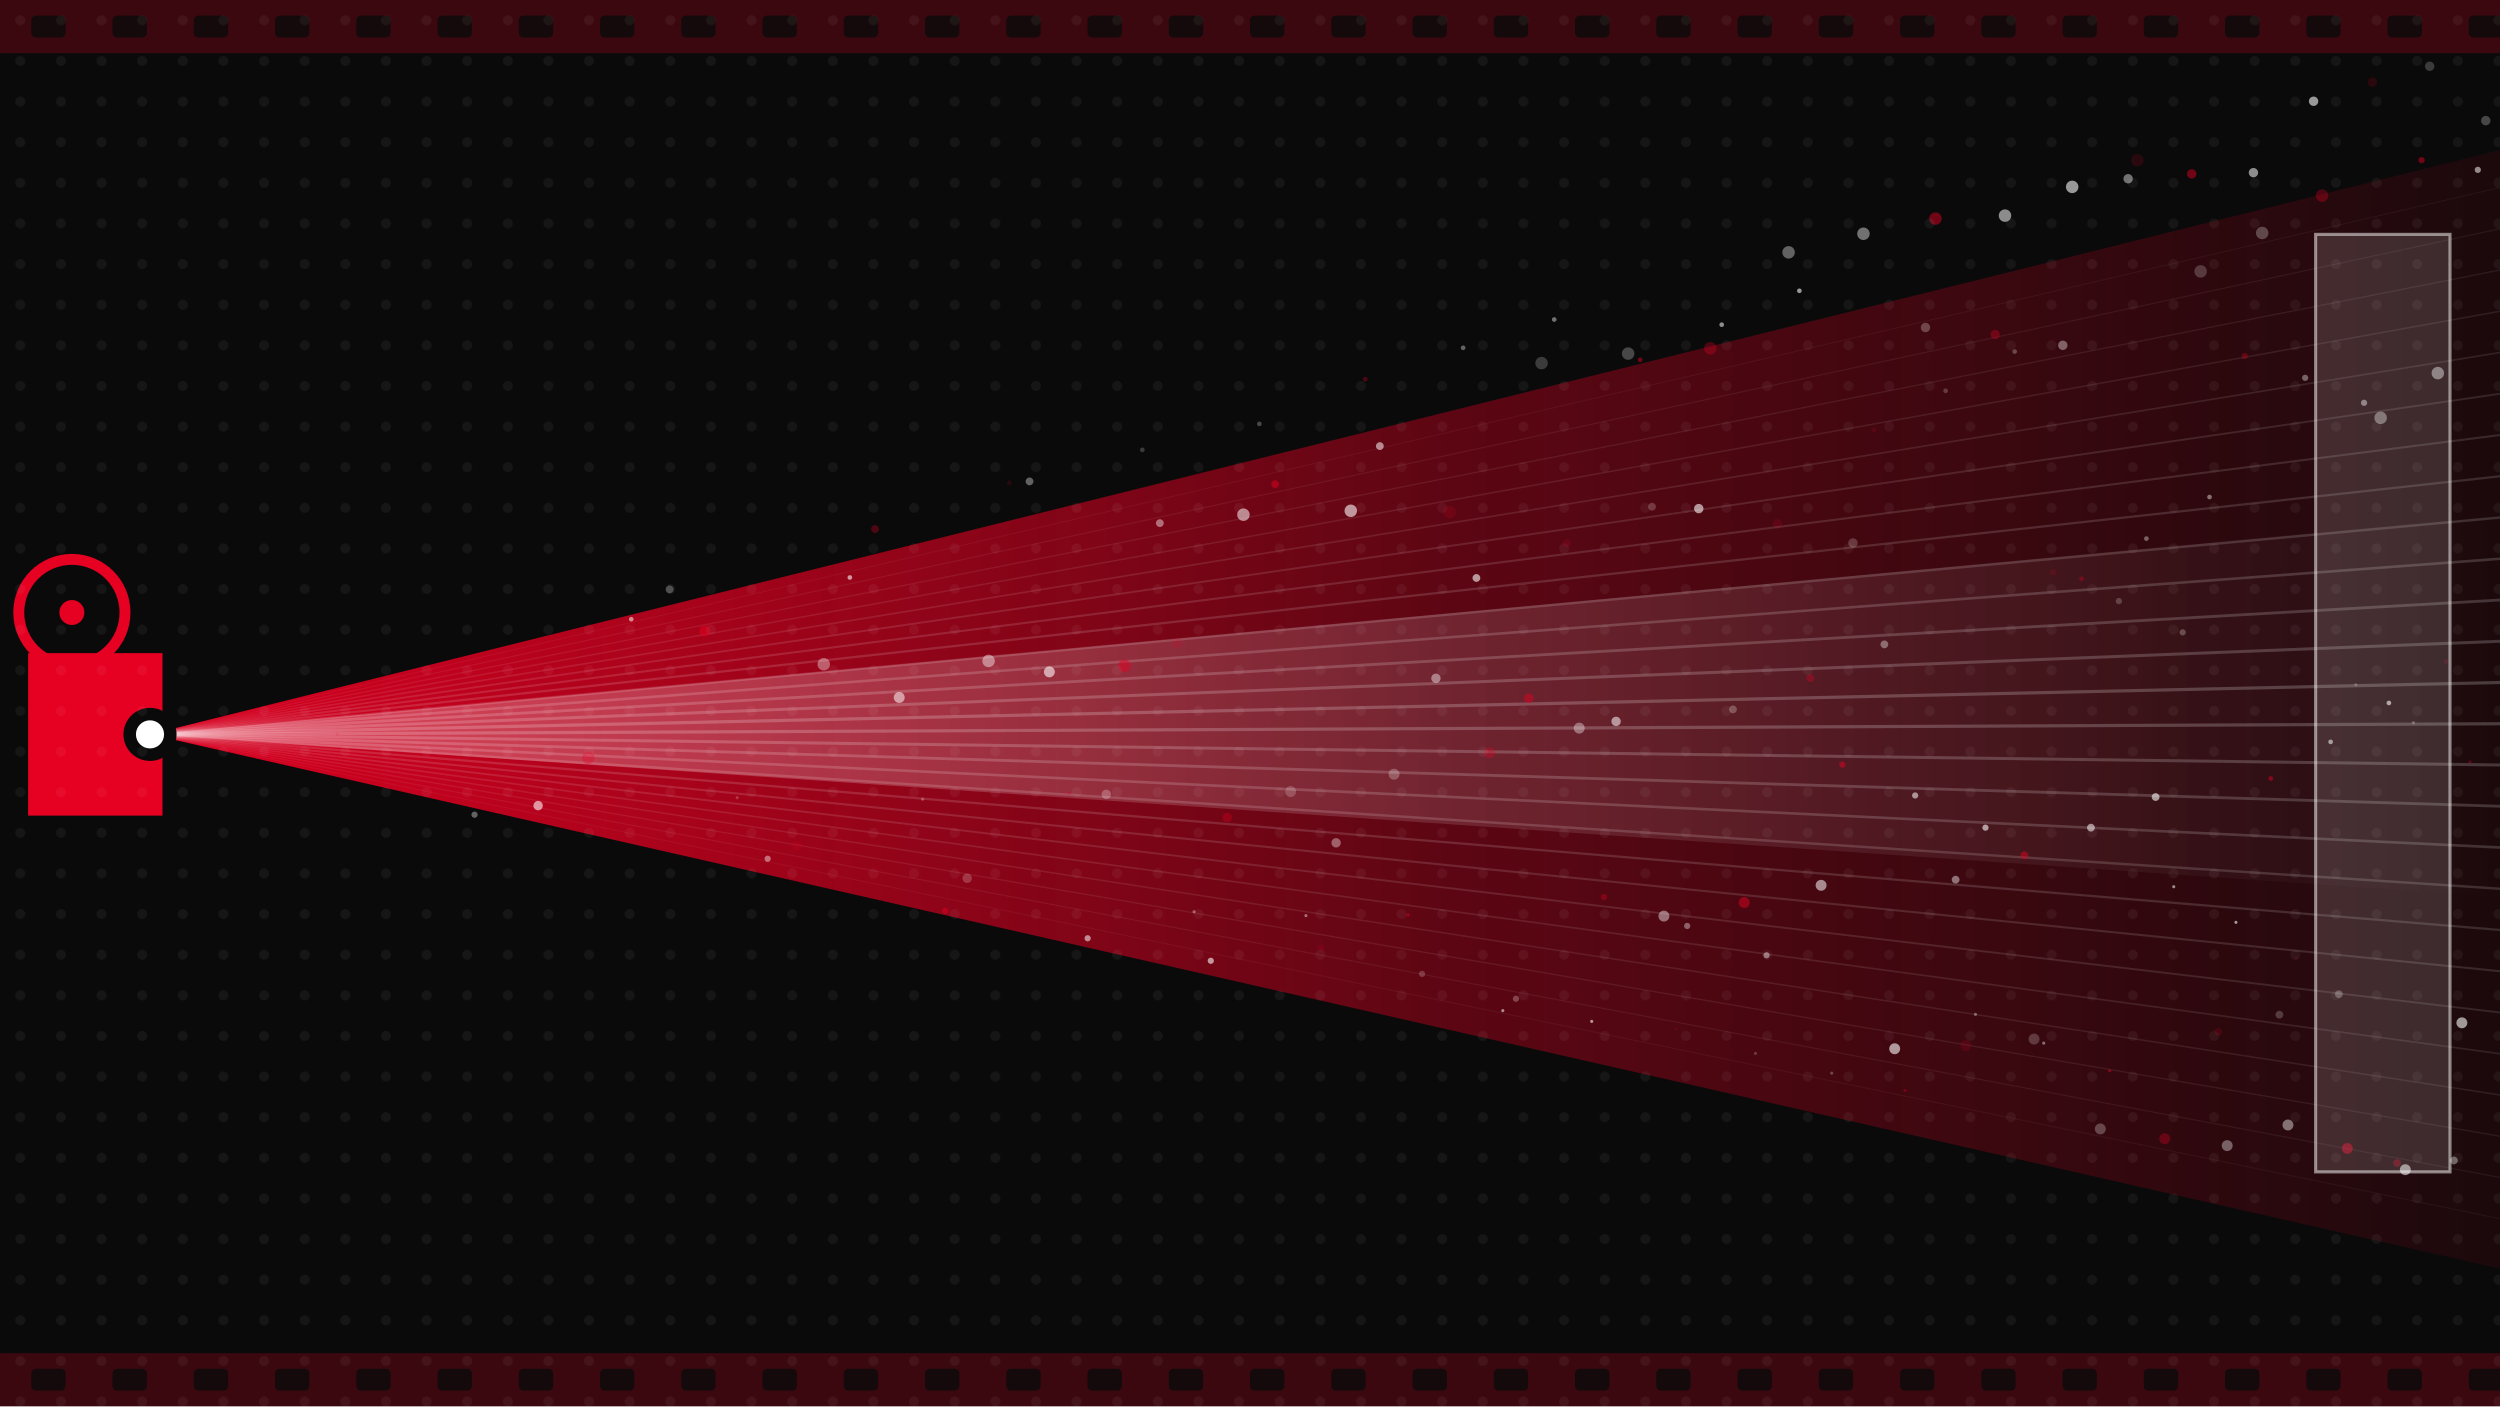
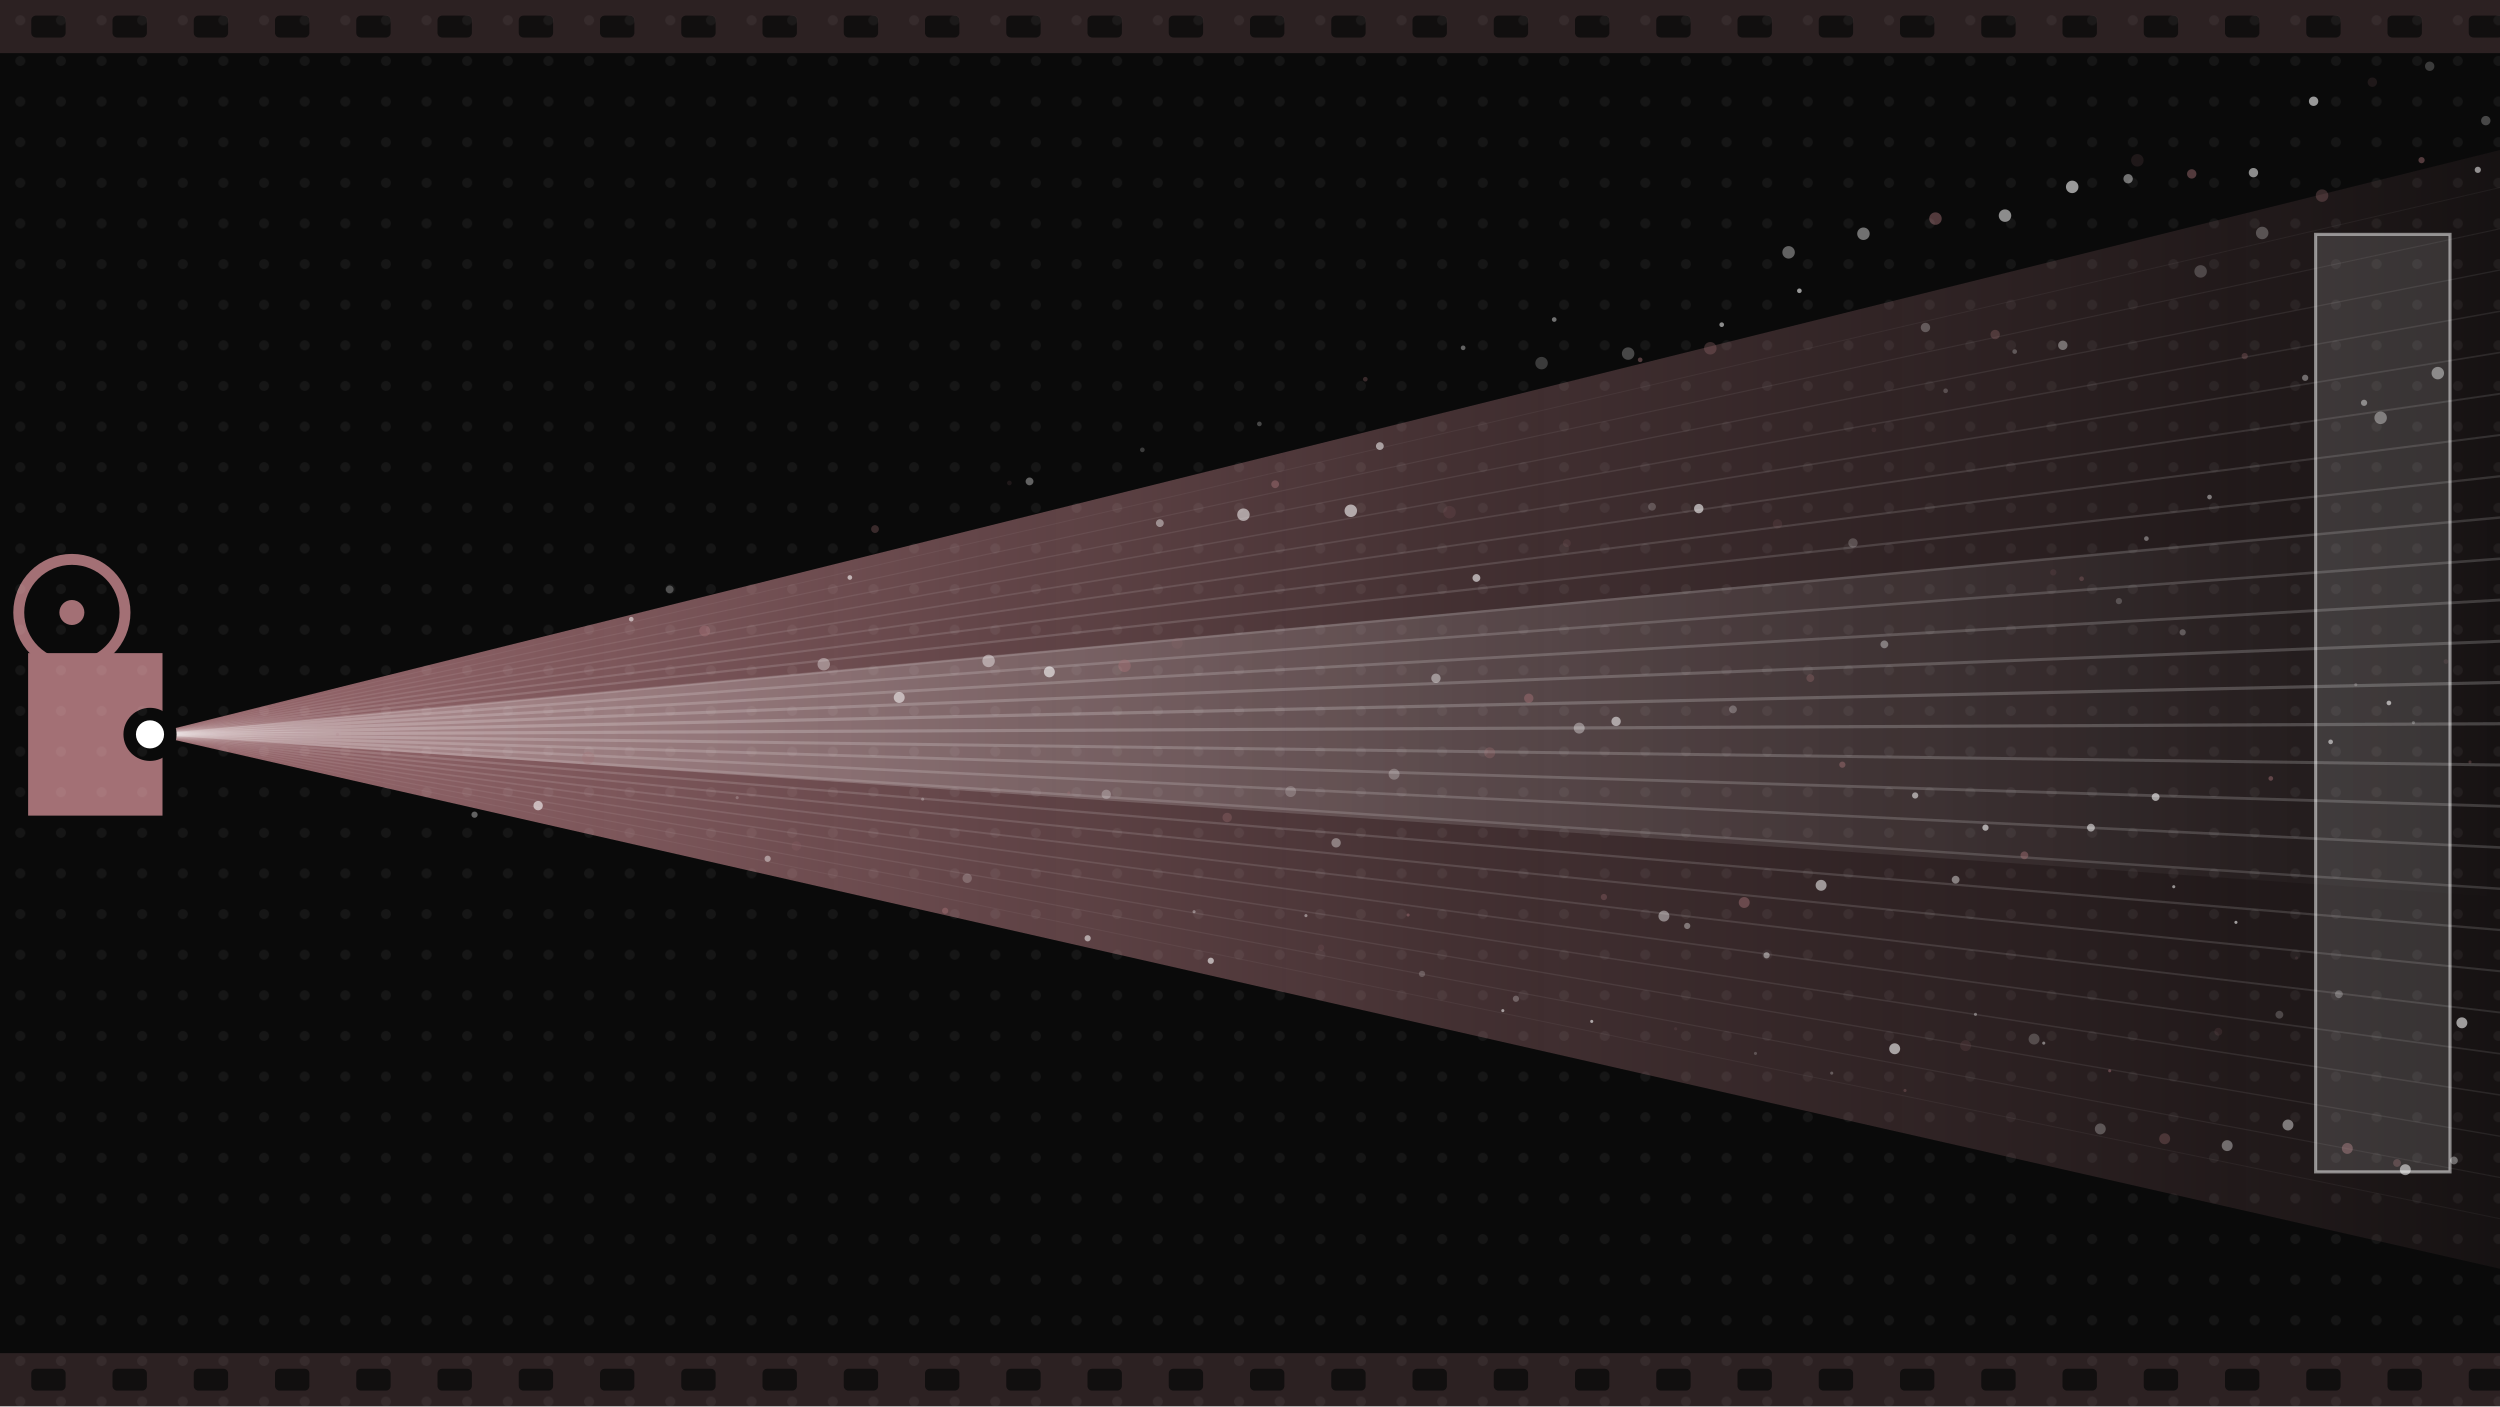
<svg xmlns="http://www.w3.org/2000/svg" viewBox="0 0 1600 900" width="1600" height="900" role="img">
  <rect width="1600" height="900" fill="#0A0A0A" />
  <defs>
    <linearGradient id="beam" x1="0" y1="0" x2="1" y2="0">
-       <stop offset="0" stop-color="#E60022" stop-opacity=".95" />
-       <stop offset=".55" stop-color="#E60022" stop-opacity=".38" />
-       <stop offset="1" stop-color="#E60022" stop-opacity=".08" />
+       <stop offset="0" stop-color="#a37075" stop-opacity=".95" />
+       <stop offset=".55" stop-color="#a37075" stop-opacity=".38" />
+       <stop offset="1" stop-color="#a37075" stop-opacity=".08" />
    </linearGradient>
    <linearGradient id="beam2" x1="0" y1="0" x2="1" y2="0">
      <stop offset="0" stop-color="#FFFFFF" stop-opacity=".55" />
      <stop offset="1" stop-color="#FFFFFF" stop-opacity="0" />
    </linearGradient>
  </defs>
  <path d="M 96 470 L 1600 96 L 1600 812 Z" fill="url(#beam)" />
  <path d="M 96 470 L 1600 330 L 1600 574 Z" fill="url(#beam2)" opacity=".5" />
  <path d="M 96 470 L 1600 120.0" stroke="#FFFFFF" stroke-width="0.60" opacity="0.050" />
  <path d="M 96 470 L 1600 146.4" stroke="#FFFFFF" stroke-width="0.72" opacity="0.063" />
  <path d="M 96 470 L 1600 172.8" stroke="#FFFFFF" stroke-width="0.84" opacity="0.076" />
  <path d="M 96 470 L 1600 199.2" stroke="#FFFFFF" stroke-width="0.96" opacity="0.088" />
  <path d="M 96 470 L 1600 225.6" stroke="#FFFFFF" stroke-width="1.08" opacity="0.101" />
  <path d="M 96 470 L 1600 252.0" stroke="#FFFFFF" stroke-width="1.20" opacity="0.114" />
  <path d="M 96 470 L 1600 278.4" stroke="#FFFFFF" stroke-width="1.32" opacity="0.127" />
  <path d="M 96 470 L 1600 304.8" stroke="#FFFFFF" stroke-width="1.44" opacity="0.140" />
  <path d="M 96 470 L 1600 331.2" stroke="#FFFFFF" stroke-width="1.56" opacity="0.152" />
  <path d="M 96 470 L 1600 357.6" stroke="#FFFFFF" stroke-width="1.68" opacity="0.165" />
  <path d="M 96 470 L 1600 384.0" stroke="#FFFFFF" stroke-width="1.80" opacity="0.178" />
  <path d="M 96 470 L 1600 410.4" stroke="#FFFFFF" stroke-width="1.92" opacity="0.191" />
  <path d="M 96 470 L 1600 436.8" stroke="#FFFFFF" stroke-width="2.04" opacity="0.204" />
  <path d="M 96 470 L 1600 463.2" stroke="#FFFFFF" stroke-width="2.04" opacity="0.204" />
  <path d="M 96 470 L 1600 489.6" stroke="#FFFFFF" stroke-width="1.92" opacity="0.191" />
  <path d="M 96 470 L 1600 516.0" stroke="#FFFFFF" stroke-width="1.80" opacity="0.178" />
  <path d="M 96 470 L 1600 542.4" stroke="#FFFFFF" stroke-width="1.68" opacity="0.165" />
  <path d="M 96 470 L 1600 568.8" stroke="#FFFFFF" stroke-width="1.56" opacity="0.152" />
  <path d="M 96 470 L 1600 595.2" stroke="#FFFFFF" stroke-width="1.44" opacity="0.140" />
  <path d="M 96 470 L 1600 621.6" stroke="#FFFFFF" stroke-width="1.32" opacity="0.127" />
  <path d="M 96 470 L 1600 648.0" stroke="#FFFFFF" stroke-width="1.20" opacity="0.114" />
  <path d="M 96 470 L 1600 674.4" stroke="#FFFFFF" stroke-width="1.08" opacity="0.101" />
  <path d="M 96 470 L 1600 700.8" stroke="#FFFFFF" stroke-width="0.96" opacity="0.088" />
  <path d="M 96 470 L 1600 727.2" stroke="#FFFFFF" stroke-width="0.84" opacity="0.076" />
  <path d="M 96 470 L 1600 753.6" stroke="#FFFFFF" stroke-width="0.72" opacity="0.063" />
  <path d="M 96 470 L 1600 780.0" stroke="#FFFFFF" stroke-width="0.60" opacity="0.050" />
-   <circle cx="216.0" cy="470.0" r="1.0" fill="#E60022" opacity="0.14" />
+   <circle cx="216.0" cy="470.0" r="1.0" fill="#a37075" opacity="0.14" />
  <circle cx="303.7" cy="521.4" r="2.0" fill="#FFFFFF" opacity="0.36" />
  <circle cx="344.4" cy="515.6" r="3.0" fill="#FFFFFF" opacity="0.58" />
-   <circle cx="376.5" cy="485.0" r="4.0" fill="#E60022" opacity="0.31" />
+   <circle cx="376.5" cy="485.0" r="4.0" fill="#a37075" opacity="0.31" />
  <circle cx="404.0" cy="396.3" r="1.5" fill="#FFFFFF" opacity="0.53" />
  <circle cx="428.6" cy="377.2" r="2.5" fill="#FFFFFF" opacity="0.25" />
-   <circle cx="451.0" cy="403.8" r="3.5" fill="#E60022" opacity="0.47" />
+   <circle cx="451.0" cy="403.8" r="3.5" fill="#a37075" opacity="0.47" />
  <circle cx="471.8" cy="510.5" r="1.0" fill="#FFFFFF" opacity="0.20" />
  <circle cx="491.3" cy="549.6" r="2.0" fill="#FFFFFF" opacity="0.42" />
-   <circle cx="509.7" cy="541.4" r="3.0" fill="#E60022" opacity="0.14" />
+   <circle cx="509.7" cy="541.4" r="3.0" fill="#a37075" opacity="0.14" />
  <circle cx="527.2" cy="425.1" r="4.0" fill="#FFFFFF" opacity="0.36" />
  <circle cx="543.9" cy="369.6" r="1.5" fill="#FFFFFF" opacity="0.58" />
-   <circle cx="560.0" cy="338.6" r="2.5" fill="#E60022" opacity="0.31" />
+   <circle cx="560.0" cy="338.6" r="2.5" fill="#a37075" opacity="0.31" />
  <circle cx="575.5" cy="446.4" r="3.5" fill="#FFFFFF" opacity="0.53" />
  <circle cx="590.5" cy="511.5" r="1.0" fill="#FFFFFF" opacity="0.25" />
-   <circle cx="604.9" cy="582.9" r="2.0" fill="#E60022" opacity="0.47" />
+   <circle cx="604.9" cy="582.9" r="2.0" fill="#a37075" opacity="0.47" />
  <circle cx="619.0" cy="562.1" r="3.0" fill="#FFFFFF" opacity="0.20" />
  <circle cx="632.7" cy="423.0" r="4.0" fill="#FFFFFF" opacity="0.42" />
-   <circle cx="646.0" cy="309.1" r="1.5" fill="#E60022" opacity="0.14" />
+   <circle cx="646.0" cy="309.1" r="1.5" fill="#a37075" opacity="0.14" />
  <circle cx="658.9" cy="308.1" r="2.5" fill="#FFFFFF" opacity="0.36" />
  <circle cx="671.6" cy="430.0" r="3.5" fill="#FFFFFF" opacity="0.58" />
-   <circle cx="684.0" cy="507.5" r="1.0" fill="#E60022" opacity="0.31" />
+   <circle cx="684.0" cy="507.5" r="1.0" fill="#a37075" opacity="0.31" />
  <circle cx="696.1" cy="600.5" r="2.0" fill="#FFFFFF" opacity="0.53" />
  <circle cx="708.0" cy="508.4" r="3.0" fill="#FFFFFF" opacity="0.25" />
-   <circle cx="719.7" cy="426.1" r="4.0" fill="#E60022" opacity="0.47" />
+   <circle cx="719.7" cy="426.1" r="4.0" fill="#a37075" opacity="0.47" />
  <circle cx="731.1" cy="287.9" r="1.5" fill="#FFFFFF" opacity="0.20" />
  <circle cx="742.3" cy="334.8" r="2.5" fill="#FFFFFF" opacity="0.42" />
-   <circle cx="753.4" cy="411.7" r="3.5" fill="#E60022" opacity="0.14" />
+   <circle cx="753.4" cy="411.7" r="3.5" fill="#a37075" opacity="0.14" />
  <circle cx="764.2" cy="583.5" r="1.0" fill="#FFFFFF" opacity="0.36" />
  <circle cx="774.9" cy="614.9" r="2.0" fill="#FFFFFF" opacity="0.58" />
-   <circle cx="785.4" cy="523.2" r="3.0" fill="#E60022" opacity="0.31" />
+   <circle cx="785.4" cy="523.2" r="3.0" fill="#a37075" opacity="0.31" />
  <circle cx="795.8" cy="329.4" r="4.0" fill="#FFFFFF" opacity="0.53" />
  <circle cx="806.0" cy="271.3" r="1.5" fill="#FFFFFF" opacity="0.25" />
-   <circle cx="816.1" cy="309.9" r="2.5" fill="#E60022" opacity="0.47" />
+   <circle cx="816.1" cy="309.9" r="2.5" fill="#a37075" opacity="0.47" />
  <circle cx="826.0" cy="506.6" r="3.5" fill="#FFFFFF" opacity="0.20" />
  <circle cx="835.8" cy="586.0" r="1.0" fill="#FFFFFF" opacity="0.42" />
-   <circle cx="845.5" cy="606.5" r="2.0" fill="#E60022" opacity="0.14" />
+   <circle cx="845.5" cy="606.5" r="2.0" fill="#a37075" opacity="0.14" />
  <circle cx="855.1" cy="539.4" r="3.0" fill="#FFFFFF" opacity="0.36" />
  <circle cx="864.5" cy="326.9" r="4.0" fill="#FFFFFF" opacity="0.58" />
-   <circle cx="873.8" cy="242.7" r="1.5" fill="#E60022" opacity="0.31" />
+   <circle cx="873.8" cy="242.7" r="1.5" fill="#a37075" opacity="0.31" />
  <circle cx="883.1" cy="285.5" r="2.5" fill="#FFFFFF" opacity="0.53" />
  <circle cx="892.2" cy="495.5" r="3.5" fill="#FFFFFF" opacity="0.25" />
-   <circle cx="901.2" cy="585.6" r="1.0" fill="#E60022" opacity="0.47" />
+   <circle cx="901.2" cy="585.6" r="1.0" fill="#a37075" opacity="0.47" />
  <circle cx="910.1" cy="623.3" r="2.0" fill="#FFFFFF" opacity="0.20" />
  <circle cx="919.0" cy="434.1" r="3.0" fill="#FFFFFF" opacity="0.42" />
-   <circle cx="927.7" cy="327.8" r="4.0" fill="#E60022" opacity="0.14" />
+   <circle cx="927.7" cy="327.8" r="4.0" fill="#a37075" opacity="0.14" />
  <circle cx="936.4" cy="222.6" r="1.5" fill="#FFFFFF" opacity="0.36" />
  <circle cx="944.9" cy="369.9" r="2.5" fill="#FFFFFF" opacity="0.58" />
-   <circle cx="953.4" cy="481.8" r="3.5" fill="#E60022" opacity="0.31" />
+   <circle cx="953.4" cy="481.8" r="3.5" fill="#a37075" opacity="0.31" />
  <circle cx="961.8" cy="646.8" r="1.0" fill="#FFFFFF" opacity="0.53" />
  <circle cx="970.2" cy="639.2" r="2.0" fill="#FFFFFF" opacity="0.25" />
-   <circle cx="978.4" cy="446.9" r="3.0" fill="#E60022" opacity="0.47" />
+   <circle cx="978.4" cy="446.9" r="3.0" fill="#a37075" opacity="0.47" />
  <circle cx="986.6" cy="232.4" r="4.0" fill="#FFFFFF" opacity="0.20" />
  <circle cx="994.7" cy="204.5" r="1.5" fill="#FFFFFF" opacity="0.42" />
-   <circle cx="1002.8" cy="347.6" r="2.5" fill="#E60022" opacity="0.14" />
+   <circle cx="1002.8" cy="347.6" r="2.5" fill="#a37075" opacity="0.14" />
  <circle cx="1010.7" cy="466.0" r="3.5" fill="#FFFFFF" opacity="0.36" />
  <circle cx="1018.7" cy="653.7" r="1.0" fill="#FFFFFF" opacity="0.58" />
-   <circle cx="1026.5" cy="574.1" r="2.0" fill="#E60022" opacity="0.31" />
+   <circle cx="1026.5" cy="574.1" r="2.0" fill="#a37075" opacity="0.31" />
  <circle cx="1034.3" cy="461.7" r="3.0" fill="#FFFFFF" opacity="0.53" />
  <circle cx="1042.0" cy="226.3" r="4.0" fill="#FFFFFF" opacity="0.25" />
-   <circle cx="1049.7" cy="230.3" r="1.5" fill="#E60022" opacity="0.47" />
+   <circle cx="1049.7" cy="230.3" r="1.5" fill="#a37075" opacity="0.47" />
  <circle cx="1057.3" cy="324.3" r="2.5" fill="#FFFFFF" opacity="0.20" />
  <circle cx="1064.9" cy="586.3" r="3.5" fill="#FFFFFF" opacity="0.42" />
-   <circle cx="1072.4" cy="658.4" r="1.0" fill="#E60022" opacity="0.14" />
+   <circle cx="1072.4" cy="658.4" r="1.0" fill="#a37075" opacity="0.14" />
  <circle cx="1079.8" cy="592.6" r="2.0" fill="#FFFFFF" opacity="0.36" />
  <circle cx="1087.2" cy="325.5" r="3.0" fill="#FFFFFF" opacity="0.58" />
-   <circle cx="1094.6" cy="222.9" r="4.0" fill="#E60022" opacity="0.31" />
+   <circle cx="1094.6" cy="222.9" r="4.0" fill="#a37075" opacity="0.31" />
  <circle cx="1101.9" cy="207.8" r="1.5" fill="#FFFFFF" opacity="0.53" />
  <circle cx="1109.1" cy="454.0" r="2.5" fill="#FFFFFF" opacity="0.25" />
-   <circle cx="1116.3" cy="577.6" r="3.5" fill="#E60022" opacity="0.47" />
+   <circle cx="1116.3" cy="577.6" r="3.5" fill="#a37075" opacity="0.47" />
  <circle cx="1123.5" cy="674.2" r="1.0" fill="#FFFFFF" opacity="0.20" />
  <circle cx="1130.6" cy="611.4" r="2.0" fill="#FFFFFF" opacity="0.42" />
-   <circle cx="1137.6" cy="335.3" r="3.0" fill="#E60022" opacity="0.14" />
+   <circle cx="1137.6" cy="335.3" r="3.0" fill="#a37075" opacity="0.14" />
  <circle cx="1144.7" cy="161.5" r="4.0" fill="#FFFFFF" opacity="0.36" />
  <circle cx="1151.6" cy="186.1" r="1.5" fill="#FFFFFF" opacity="0.58" />
-   <circle cx="1158.6" cy="434.0" r="2.5" fill="#E60022" opacity="0.31" />
+   <circle cx="1158.6" cy="434.0" r="2.5" fill="#a37075" opacity="0.31" />
  <circle cx="1165.5" cy="566.6" r="3.5" fill="#FFFFFF" opacity="0.53" />
  <circle cx="1172.3" cy="686.8" r="1.0" fill="#FFFFFF" opacity="0.25" />
-   <circle cx="1179.1" cy="489.4" r="2.0" fill="#E60022" opacity="0.47" />
+   <circle cx="1179.1" cy="489.4" r="2.0" fill="#a37075" opacity="0.47" />
  <circle cx="1185.9" cy="347.5" r="3.0" fill="#FFFFFF" opacity="0.20" />
  <circle cx="1192.6" cy="149.6" r="4.0" fill="#FFFFFF" opacity="0.42" />
-   <circle cx="1199.3" cy="275.1" r="1.5" fill="#E60022" opacity="0.14" />
+   <circle cx="1199.3" cy="275.1" r="1.5" fill="#a37075" opacity="0.14" />
  <circle cx="1206.0" cy="412.4" r="2.5" fill="#FFFFFF" opacity="0.36" />
  <circle cx="1212.6" cy="671.2" r="3.5" fill="#FFFFFF" opacity="0.58" />
-   <circle cx="1219.2" cy="697.9" r="1.0" fill="#E60022" opacity="0.31" />
+   <circle cx="1219.2" cy="697.9" r="1.0" fill="#a37075" opacity="0.31" />
  <circle cx="1225.7" cy="509.1" r="2.0" fill="#FFFFFF" opacity="0.53" />
  <circle cx="1232.3" cy="209.6" r="3.0" fill="#FFFFFF" opacity="0.25" />
-   <circle cx="1238.7" cy="139.9" r="4.0" fill="#E60022" opacity="0.47" />
+   <circle cx="1238.7" cy="139.9" r="4.0" fill="#a37075" opacity="0.47" />
  <circle cx="1245.2" cy="250.1" r="1.5" fill="#FFFFFF" opacity="0.20" />
  <circle cx="1251.6" cy="563.0" r="2.5" fill="#FFFFFF" opacity="0.42" />
-   <circle cx="1258.0" cy="669.2" r="3.5" fill="#E60022" opacity="0.14" />
+   <circle cx="1258.0" cy="669.2" r="3.5" fill="#a37075" opacity="0.14" />
  <circle cx="1264.3" cy="649.2" r="1.0" fill="#FFFFFF" opacity="0.36" />
  <circle cx="1270.7" cy="529.7" r="2.0" fill="#FFFFFF" opacity="0.58" />
-   <circle cx="1276.9" cy="214.1" r="3.0" fill="#E60022" opacity="0.31" />
+   <circle cx="1276.9" cy="214.1" r="3.0" fill="#a37075" opacity="0.31" />
  <circle cx="1283.2" cy="138.0" r="4.0" fill="#FFFFFF" opacity="0.53" />
  <circle cx="1289.4" cy="225.0" r="1.5" fill="#FFFFFF" opacity="0.25" />
-   <circle cx="1295.6" cy="547.4" r="2.5" fill="#E60022" opacity="0.47" />
+   <circle cx="1295.6" cy="547.4" r="2.5" fill="#a37075" opacity="0.47" />
  <circle cx="1301.8" cy="665.0" r="3.5" fill="#FFFFFF" opacity="0.20" />
  <circle cx="1308.0" cy="667.6" r="1.0" fill="#FFFFFF" opacity="0.42" />
-   <circle cx="1314.1" cy="366.3" r="2.0" fill="#E60022" opacity="0.14" />
+   <circle cx="1314.1" cy="366.3" r="2.0" fill="#a37075" opacity="0.14" />
  <circle cx="1320.2" cy="221.0" r="3.0" fill="#FFFFFF" opacity="0.36" />
  <circle cx="1326.2" cy="119.6" r="4.0" fill="#FFFFFF" opacity="0.58" />
-   <circle cx="1332.2" cy="370.4" r="1.5" fill="#E60022" opacity="0.31" />
+   <circle cx="1332.2" cy="370.4" r="1.5" fill="#a37075" opacity="0.31" />
  <circle cx="1338.2" cy="529.7" r="2.5" fill="#FFFFFF" opacity="0.53" />
  <circle cx="1344.2" cy="722.5" r="3.5" fill="#FFFFFF" opacity="0.25" />
-   <circle cx="1350.2" cy="685.3" r="1.0" fill="#E60022" opacity="0.47" />
+   <circle cx="1350.2" cy="685.3" r="1.0" fill="#a37075" opacity="0.47" />
  <circle cx="1356.1" cy="384.7" r="2.0" fill="#FFFFFF" opacity="0.20" />
  <circle cx="1362.0" cy="114.4" r="3.0" fill="#FFFFFF" opacity="0.42" />
-   <circle cx="1367.9" cy="102.6" r="4.0" fill="#E60022" opacity="0.14" />
+   <circle cx="1367.9" cy="102.6" r="4.0" fill="#a37075" opacity="0.14" />
  <circle cx="1373.7" cy="344.7" r="1.5" fill="#FFFFFF" opacity="0.36" />
  <circle cx="1379.6" cy="510.1" r="2.5" fill="#FFFFFF" opacity="0.58" />
-   <circle cx="1385.4" cy="728.8" r="3.5" fill="#E60022" opacity="0.31" />
+   <circle cx="1385.4" cy="728.8" r="3.5" fill="#a37075" opacity="0.31" />
  <circle cx="1391.2" cy="567.5" r="1.0" fill="#FFFFFF" opacity="0.53" />
  <circle cx="1396.9" cy="404.7" r="2.0" fill="#FFFFFF" opacity="0.25" />
-   <circle cx="1402.7" cy="111.3" r="3.0" fill="#E60022" opacity="0.47" />
+   <circle cx="1402.7" cy="111.3" r="3.0" fill="#a37075" opacity="0.47" />
  <circle cx="1408.4" cy="173.7" r="4.0" fill="#FFFFFF" opacity="0.20" />
  <circle cx="1414.1" cy="318.1" r="1.5" fill="#FFFFFF" opacity="0.42" />
-   <circle cx="1419.7" cy="660.3" r="2.5" fill="#E60022" opacity="0.14" />
+   <circle cx="1419.7" cy="660.3" r="2.5" fill="#a37075" opacity="0.14" />
  <circle cx="1425.4" cy="733.2" r="3.5" fill="#FFFFFF" opacity="0.36" />
  <circle cx="1431.0" cy="590.3" r="1.0" fill="#FFFFFF" opacity="0.58" />
-   <circle cx="1436.6" cy="227.9" r="2.0" fill="#E60022" opacity="0.31" />
+   <circle cx="1436.6" cy="227.9" r="2.0" fill="#a37075" opacity="0.31" />
  <circle cx="1442.2" cy="110.5" r="3.0" fill="#FFFFFF" opacity="0.53" />
  <circle cx="1447.8" cy="149.1" r="4.0" fill="#FFFFFF" opacity="0.25" />
-   <circle cx="1453.3" cy="498.2" r="1.5" fill="#E60022" opacity="0.47" />
+   <circle cx="1453.3" cy="498.2" r="1.5" fill="#a37075" opacity="0.47" />
  <circle cx="1458.8" cy="649.4" r="2.5" fill="#FFFFFF" opacity="0.20" />
  <circle cx="1464.3" cy="720.0" r="3.5" fill="#FFFFFF" opacity="0.42" />
-   <circle cx="1469.8" cy="613.1" r="1.0" fill="#E60022" opacity="0.14" />
+   <circle cx="1469.8" cy="613.1" r="1.0" fill="#a37075" opacity="0.14" />
  <circle cx="1475.3" cy="241.8" r="2.0" fill="#FFFFFF" opacity="0.36" />
  <circle cx="1480.7" cy="64.8" r="3.0" fill="#FFFFFF" opacity="0.58" />
-   <circle cx="1486.1" cy="125.2" r="4.0" fill="#E60022" opacity="0.31" />
+   <circle cx="1486.1" cy="125.2" r="4.0" fill="#a37075" opacity="0.31" />
  <circle cx="1491.6" cy="474.8" r="1.5" fill="#FFFFFF" opacity="0.53" />
  <circle cx="1496.9" cy="636.3" r="2.5" fill="#FFFFFF" opacity="0.25" />
-   <circle cx="1502.3" cy="735.0" r="3.5" fill="#E60022" opacity="0.47" />
+   <circle cx="1502.3" cy="735.0" r="3.5" fill="#a37075" opacity="0.47" />
  <circle cx="1507.7" cy="438.2" r="1.0" fill="#FFFFFF" opacity="0.20" />
  <circle cx="1513.0" cy="257.8" r="2.0" fill="#FFFFFF" opacity="0.42" />
-   <circle cx="1518.3" cy="52.6" r="3.0" fill="#E60022" opacity="0.14" />
+   <circle cx="1518.3" cy="52.6" r="3.0" fill="#a37075" opacity="0.14" />
  <circle cx="1523.6" cy="267.4" r="4.0" fill="#FFFFFF" opacity="0.36" />
  <circle cx="1528.9" cy="449.9" r="1.5" fill="#FFFFFF" opacity="0.58" />
-   <circle cx="1534.1" cy="744.3" r="2.5" fill="#E60022" opacity="0.31" />
+   <circle cx="1534.1" cy="744.3" r="2.5" fill="#a37075" opacity="0.31" />
  <circle cx="1539.4" cy="748.6" r="3.5" fill="#FFFFFF" opacity="0.53" />
  <circle cx="1544.6" cy="462.5" r="1.0" fill="#FFFFFF" opacity="0.25" />
-   <circle cx="1549.8" cy="102.5" r="2.0" fill="#E60022" opacity="0.47" />
+   <circle cx="1549.8" cy="102.5" r="2.0" fill="#a37075" opacity="0.47" />
  <circle cx="1555.0" cy="42.4" r="3.0" fill="#FFFFFF" opacity="0.20" />
  <circle cx="1560.2" cy="238.8" r="4.0" fill="#FFFFFF" opacity="0.42" />
-   <circle cx="1565.4" cy="423.4" r="1.5" fill="#E60022" opacity="0.14" />
+   <circle cx="1565.4" cy="423.4" r="1.5" fill="#a37075" opacity="0.14" />
  <circle cx="1570.5" cy="742.7" r="2.5" fill="#FFFFFF" opacity="0.36" />
  <circle cx="1575.6" cy="654.6" r="3.5" fill="#FFFFFF" opacity="0.58" />
-   <circle cx="1580.8" cy="487.7" r="1.0" fill="#E60022" opacity="0.31" />
+   <circle cx="1580.8" cy="487.7" r="1.0" fill="#a37075" opacity="0.31" />
  <circle cx="1585.8" cy="108.7" r="2.0" fill="#FFFFFF" opacity="0.53" />
  <circle cx="1590.9" cy="77.2" r="3.0" fill="#FFFFFF" opacity="0.25" />
  <rect x="1482" y="150" width="86" height="600" fill="#FFFFFF" opacity=".14" />
  <rect x="1482" y="150" width="86" height="600" fill="none" stroke="#FFFFFF" stroke-width="2" opacity=".5" />
-   <rect x="18" y="418" width="86" height="104" fill="#E60022" />
+   <rect x="18" y="418" width="86" height="104" fill="#a37075" />
  <circle cx="96" cy="470" r="17" fill="#0A0A0A" />
  <circle cx="96" cy="470" r="9" fill="#FFFFFF" />
-   <circle cx="46" cy="392" r="34" fill="none" stroke="#E60022" stroke-width="7" />
-   <circle cx="46" cy="392" r="8" fill="#E60022" />
-   <rect x="0" y="0" width="1600" height="34" fill="#E60022" opacity=".22" />
+   <circle cx="46" cy="392" r="34" fill="none" stroke="#a37075" stroke-width="7" />
+   <circle cx="46" cy="392" r="8" fill="#a37075" />
+   <rect x="0" y="0" width="1600" height="34" fill="#a37075" opacity=".22" />
  <rect x="20" y="10" width="22" height="14" rx="3" fill="#0A0A0A" opacity=".8" />
  <rect x="72" y="10" width="22" height="14" rx="3" fill="#0A0A0A" opacity=".8" />
  <rect x="124" y="10" width="22" height="14" rx="3" fill="#0A0A0A" opacity=".8" />
  <rect x="176" y="10" width="22" height="14" rx="3" fill="#0A0A0A" opacity=".8" />
  <rect x="228" y="10" width="22" height="14" rx="3" fill="#0A0A0A" opacity=".8" />
  <rect x="280" y="10" width="22" height="14" rx="3" fill="#0A0A0A" opacity=".8" />
  <rect x="332" y="10" width="22" height="14" rx="3" fill="#0A0A0A" opacity=".8" />
  <rect x="384" y="10" width="22" height="14" rx="3" fill="#0A0A0A" opacity=".8" />
  <rect x="436" y="10" width="22" height="14" rx="3" fill="#0A0A0A" opacity=".8" />
  <rect x="488" y="10" width="22" height="14" rx="3" fill="#0A0A0A" opacity=".8" />
  <rect x="540" y="10" width="22" height="14" rx="3" fill="#0A0A0A" opacity=".8" />
  <rect x="592" y="10" width="22" height="14" rx="3" fill="#0A0A0A" opacity=".8" />
  <rect x="644" y="10" width="22" height="14" rx="3" fill="#0A0A0A" opacity=".8" />
  <rect x="696" y="10" width="22" height="14" rx="3" fill="#0A0A0A" opacity=".8" />
  <rect x="748" y="10" width="22" height="14" rx="3" fill="#0A0A0A" opacity=".8" />
  <rect x="800" y="10" width="22" height="14" rx="3" fill="#0A0A0A" opacity=".8" />
  <rect x="852" y="10" width="22" height="14" rx="3" fill="#0A0A0A" opacity=".8" />
  <rect x="904" y="10" width="22" height="14" rx="3" fill="#0A0A0A" opacity=".8" />
  <rect x="956" y="10" width="22" height="14" rx="3" fill="#0A0A0A" opacity=".8" />
  <rect x="1008" y="10" width="22" height="14" rx="3" fill="#0A0A0A" opacity=".8" />
  <rect x="1060" y="10" width="22" height="14" rx="3" fill="#0A0A0A" opacity=".8" />
  <rect x="1112" y="10" width="22" height="14" rx="3" fill="#0A0A0A" opacity=".8" />
  <rect x="1164" y="10" width="22" height="14" rx="3" fill="#0A0A0A" opacity=".8" />
  <rect x="1216" y="10" width="22" height="14" rx="3" fill="#0A0A0A" opacity=".8" />
  <rect x="1268" y="10" width="22" height="14" rx="3" fill="#0A0A0A" opacity=".8" />
  <rect x="1320" y="10" width="22" height="14" rx="3" fill="#0A0A0A" opacity=".8" />
  <rect x="1372" y="10" width="22" height="14" rx="3" fill="#0A0A0A" opacity=".8" />
  <rect x="1424" y="10" width="22" height="14" rx="3" fill="#0A0A0A" opacity=".8" />
  <rect x="1476" y="10" width="22" height="14" rx="3" fill="#0A0A0A" opacity=".8" />
  <rect x="1528" y="10" width="22" height="14" rx="3" fill="#0A0A0A" opacity=".8" />
  <rect x="1580" y="10" width="22" height="14" rx="3" fill="#0A0A0A" opacity=".8" />
-   <rect x="0" y="866" width="1600" height="34" fill="#E60022" opacity=".22" />
+   <rect x="0" y="866" width="1600" height="34" fill="#a37075" opacity=".22" />
  <rect x="20" y="876" width="22" height="14" rx="3" fill="#0A0A0A" opacity=".8" />
  <rect x="72" y="876" width="22" height="14" rx="3" fill="#0A0A0A" opacity=".8" />
  <rect x="124" y="876" width="22" height="14" rx="3" fill="#0A0A0A" opacity=".8" />
  <rect x="176" y="876" width="22" height="14" rx="3" fill="#0A0A0A" opacity=".8" />
  <rect x="228" y="876" width="22" height="14" rx="3" fill="#0A0A0A" opacity=".8" />
  <rect x="280" y="876" width="22" height="14" rx="3" fill="#0A0A0A" opacity=".8" />
  <rect x="332" y="876" width="22" height="14" rx="3" fill="#0A0A0A" opacity=".8" />
  <rect x="384" y="876" width="22" height="14" rx="3" fill="#0A0A0A" opacity=".8" />
  <rect x="436" y="876" width="22" height="14" rx="3" fill="#0A0A0A" opacity=".8" />
  <rect x="488" y="876" width="22" height="14" rx="3" fill="#0A0A0A" opacity=".8" />
  <rect x="540" y="876" width="22" height="14" rx="3" fill="#0A0A0A" opacity=".8" />
  <rect x="592" y="876" width="22" height="14" rx="3" fill="#0A0A0A" opacity=".8" />
  <rect x="644" y="876" width="22" height="14" rx="3" fill="#0A0A0A" opacity=".8" />
  <rect x="696" y="876" width="22" height="14" rx="3" fill="#0A0A0A" opacity=".8" />
  <rect x="748" y="876" width="22" height="14" rx="3" fill="#0A0A0A" opacity=".8" />
  <rect x="800" y="876" width="22" height="14" rx="3" fill="#0A0A0A" opacity=".8" />
  <rect x="852" y="876" width="22" height="14" rx="3" fill="#0A0A0A" opacity=".8" />
  <rect x="904" y="876" width="22" height="14" rx="3" fill="#0A0A0A" opacity=".8" />
  <rect x="956" y="876" width="22" height="14" rx="3" fill="#0A0A0A" opacity=".8" />
  <rect x="1008" y="876" width="22" height="14" rx="3" fill="#0A0A0A" opacity=".8" />
  <rect x="1060" y="876" width="22" height="14" rx="3" fill="#0A0A0A" opacity=".8" />
  <rect x="1112" y="876" width="22" height="14" rx="3" fill="#0A0A0A" opacity=".8" />
  <rect x="1164" y="876" width="22" height="14" rx="3" fill="#0A0A0A" opacity=".8" />
  <rect x="1216" y="876" width="22" height="14" rx="3" fill="#0A0A0A" opacity=".8" />
  <rect x="1268" y="876" width="22" height="14" rx="3" fill="#0A0A0A" opacity=".8" />
  <rect x="1320" y="876" width="22" height="14" rx="3" fill="#0A0A0A" opacity=".8" />
  <rect x="1372" y="876" width="22" height="14" rx="3" fill="#0A0A0A" opacity=".8" />
  <rect x="1424" y="876" width="22" height="14" rx="3" fill="#0A0A0A" opacity=".8" />
  <rect x="1476" y="876" width="22" height="14" rx="3" fill="#0A0A0A" opacity=".8" />
  <rect x="1528" y="876" width="22" height="14" rx="3" fill="#0A0A0A" opacity=".8" />
  <rect x="1580" y="876" width="22" height="14" rx="3" fill="#0A0A0A" opacity=".8" />
  <defs>
    <pattern id="ht" width="26" height="26" patternUnits="userSpaceOnUse">
      <circle cx="13.0" cy="13.0" r="3.2" fill="#FFFFFF" />
    </pattern>
  </defs>
  <rect width="1600" height="900" fill="url(#ht)" opacity=".05" />
</svg>
